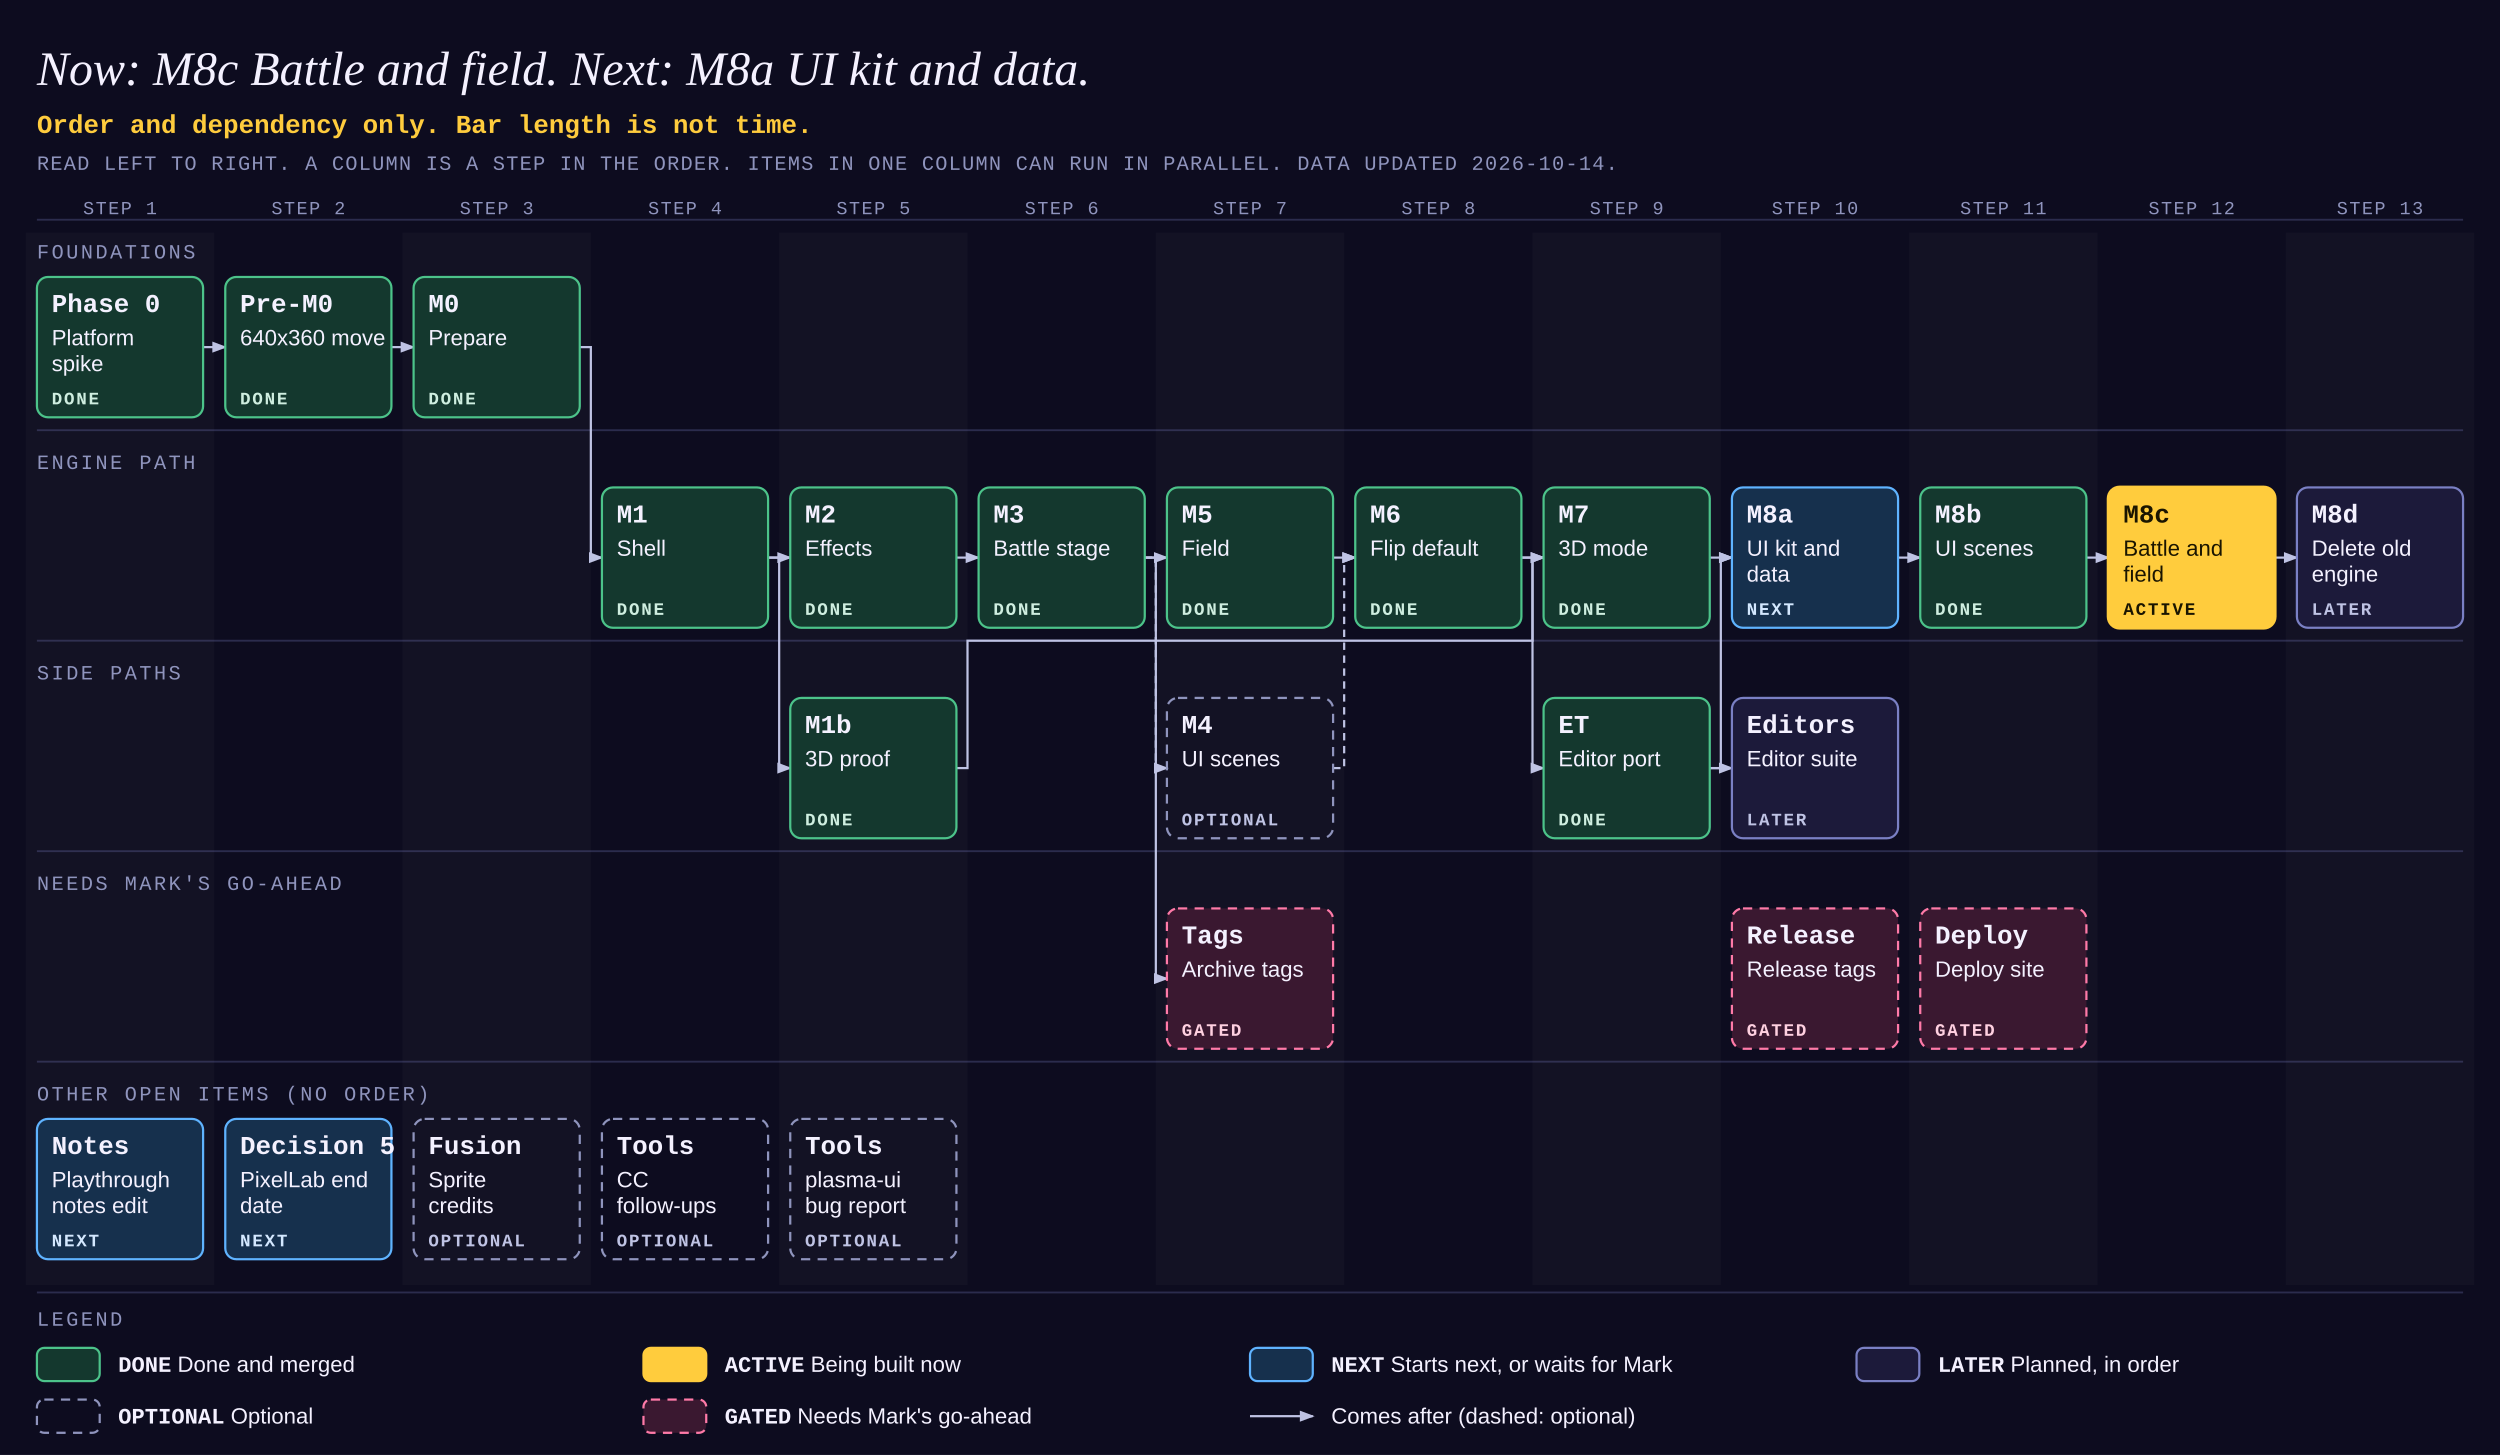
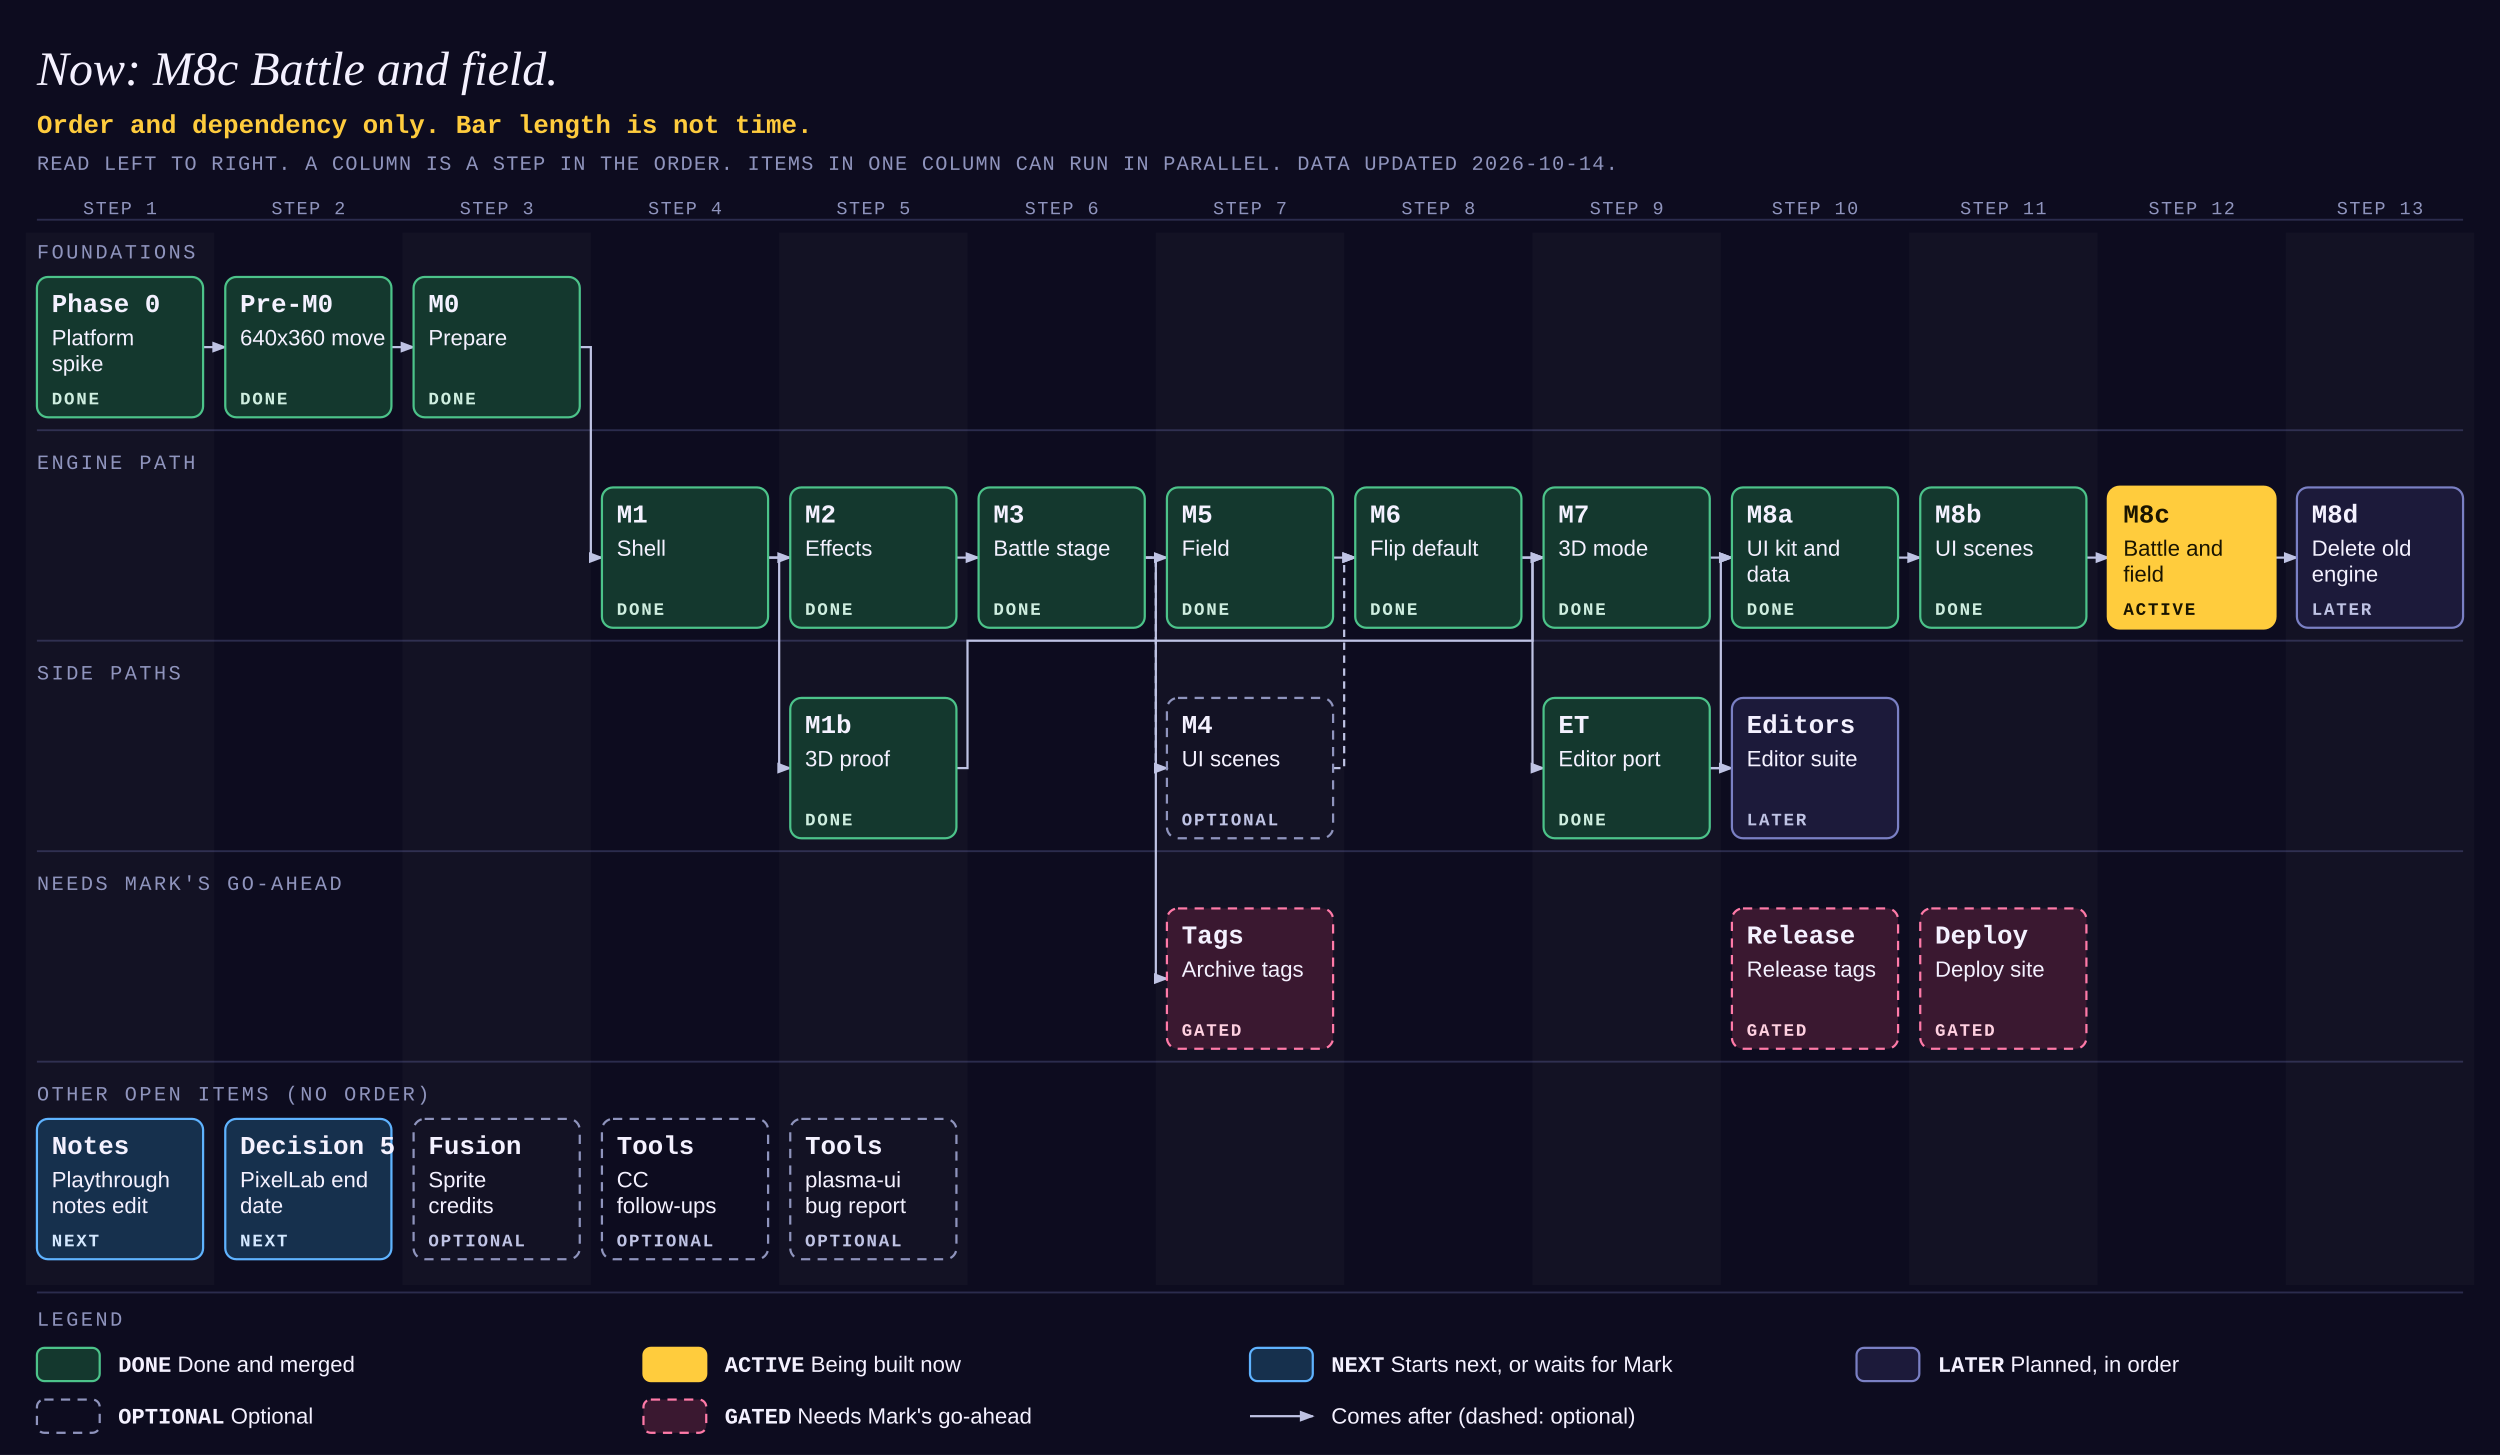
<svg xmlns="http://www.w3.org/2000/svg" viewBox="0 0 1354 788" width="1354" height="788" role="img" aria-labelledby="roadmap-title roadmap-desc">
  <defs>
    <marker id="arrow" markerWidth="8" markerHeight="6" refX="7" refY="3" orient="auto" markerUnits="userSpaceOnUse">
      <polygon points="0 0, 8 3, 0 6" fill="#bfc3e4" />
    </marker>
  </defs>
  <rect width="1354" height="788" fill="#0d0c1f" />
-   <text x="20" y="46" fill="#f4f1ff" font-size="26" font-style="italic" font-family="'Instrument Serif', Georgia, 'Times New Roman', serif">Now: M8c Battle and field. Next: M8a UI kit and data.</text>
+   <text x="20" y="46" fill="#f4f1ff" font-size="26" font-style="italic" font-family="'Instrument Serif', Georgia, 'Times New Roman', serif">Now: M8c Battle and field.</text>
  <text x="20" y="72" fill="#ffcc3d" font-size="14" font-weight="600" font-family="'Geist Mono', ui-monospace, Consolas, 'Courier New', monospace">Order and dependency only. Bar length is not time.</text>
  <text x="20" y="92" fill="#8f94bd" font-size="11" font-family="'Geist Mono', ui-monospace, Consolas, 'Courier New', monospace" letter-spacing="0.06em">READ LEFT TO RIGHT. A COLUMN IS A STEP IN THE ORDER. ITEMS IN ONE COLUMN CAN RUN IN PARALLEL. DATA UPDATED 2026-10-14.</text>
  <rect x="14" y="126" width="102" height="570" fill="#ffffff" fill-opacity="0.025" />
  <text x="65" y="116" fill="#8f94bd" font-size="10" text-anchor="middle" font-family="'Geist Mono', ui-monospace, Consolas, 'Courier New', monospace" letter-spacing="0.08em">STEP 1</text>
  <text x="167" y="116" fill="#8f94bd" font-size="10" text-anchor="middle" font-family="'Geist Mono', ui-monospace, Consolas, 'Courier New', monospace" letter-spacing="0.08em">STEP 2</text>
  <rect x="218" y="126" width="102" height="570" fill="#ffffff" fill-opacity="0.025" />
  <text x="269" y="116" fill="#8f94bd" font-size="10" text-anchor="middle" font-family="'Geist Mono', ui-monospace, Consolas, 'Courier New', monospace" letter-spacing="0.08em">STEP 3</text>
  <text x="371" y="116" fill="#8f94bd" font-size="10" text-anchor="middle" font-family="'Geist Mono', ui-monospace, Consolas, 'Courier New', monospace" letter-spacing="0.08em">STEP 4</text>
  <rect x="422" y="126" width="102" height="570" fill="#ffffff" fill-opacity="0.025" />
  <text x="473" y="116" fill="#8f94bd" font-size="10" text-anchor="middle" font-family="'Geist Mono', ui-monospace, Consolas, 'Courier New', monospace" letter-spacing="0.08em">STEP 5</text>
  <text x="575" y="116" fill="#8f94bd" font-size="10" text-anchor="middle" font-family="'Geist Mono', ui-monospace, Consolas, 'Courier New', monospace" letter-spacing="0.08em">STEP 6</text>
  <rect x="626" y="126" width="102" height="570" fill="#ffffff" fill-opacity="0.025" />
  <text x="677" y="116" fill="#8f94bd" font-size="10" text-anchor="middle" font-family="'Geist Mono', ui-monospace, Consolas, 'Courier New', monospace" letter-spacing="0.08em">STEP 7</text>
  <text x="779" y="116" fill="#8f94bd" font-size="10" text-anchor="middle" font-family="'Geist Mono', ui-monospace, Consolas, 'Courier New', monospace" letter-spacing="0.08em">STEP 8</text>
  <rect x="830" y="126" width="102" height="570" fill="#ffffff" fill-opacity="0.025" />
  <text x="881" y="116" fill="#8f94bd" font-size="10" text-anchor="middle" font-family="'Geist Mono', ui-monospace, Consolas, 'Courier New', monospace" letter-spacing="0.08em">STEP 9</text>
  <text x="983" y="116" fill="#8f94bd" font-size="10" text-anchor="middle" font-family="'Geist Mono', ui-monospace, Consolas, 'Courier New', monospace" letter-spacing="0.08em">STEP 10</text>
  <rect x="1034" y="126" width="102" height="570" fill="#ffffff" fill-opacity="0.025" />
  <text x="1085" y="116" fill="#8f94bd" font-size="10" text-anchor="middle" font-family="'Geist Mono', ui-monospace, Consolas, 'Courier New', monospace" letter-spacing="0.08em">STEP 11</text>
  <text x="1187" y="116" fill="#8f94bd" font-size="10" text-anchor="middle" font-family="'Geist Mono', ui-monospace, Consolas, 'Courier New', monospace" letter-spacing="0.08em">STEP 12</text>
  <rect x="1238" y="126" width="102" height="570" fill="#ffffff" fill-opacity="0.025" />
  <text x="1289" y="116" fill="#8f94bd" font-size="10" text-anchor="middle" font-family="'Geist Mono', ui-monospace, Consolas, 'Courier New', monospace" letter-spacing="0.08em">STEP 13</text>
  <line x1="20" y1="119" x2="1334" y2="119" stroke="#7a80c4" stroke-opacity="0.28" />
  <text x="20" y="140" fill="#8f94bd" font-size="11" font-family="'Geist Mono', ui-monospace, Consolas, 'Courier New', monospace" letter-spacing="0.12em">FOUNDATIONS</text>
  <line x1="20" y1="233" x2="1334" y2="233" stroke="#7a80c4" stroke-opacity="0.28" />
  <text x="20" y="254" fill="#8f94bd" font-size="11" font-family="'Geist Mono', ui-monospace, Consolas, 'Courier New', monospace" letter-spacing="0.12em">ENGINE PATH</text>
  <line x1="20" y1="347" x2="1334" y2="347" stroke="#7a80c4" stroke-opacity="0.28" />
  <text x="20" y="368" fill="#8f94bd" font-size="11" font-family="'Geist Mono', ui-monospace, Consolas, 'Courier New', monospace" letter-spacing="0.12em">SIDE PATHS</text>
  <line x1="20" y1="461" x2="1334" y2="461" stroke="#7a80c4" stroke-opacity="0.28" />
  <text x="20" y="482" fill="#8f94bd" font-size="11" font-family="'Geist Mono', ui-monospace, Consolas, 'Courier New', monospace" letter-spacing="0.12em">NEEDS MARK'S GO-AHEAD</text>
  <line x1="20" y1="575" x2="1334" y2="575" stroke="#7a80c4" stroke-opacity="0.28" />
  <text x="20" y="596" fill="#8f94bd" font-size="11" font-family="'Geist Mono', ui-monospace, Consolas, 'Courier New', monospace" letter-spacing="0.12em">OTHER OPEN ITEMS (NO ORDER)</text>
  <path d="M 110 188 H 122" fill="none" stroke="#bfc3e4" stroke-width="1.2" marker-end="url(#arrow)" />
  <path d="M 212 188 H 224" fill="none" stroke="#bfc3e4" stroke-width="1.2" marker-end="url(#arrow)" />
  <path d="M 314 188 H 320 V 302 H 326" fill="none" stroke="#bfc3e4" stroke-width="1.2" marker-end="url(#arrow)" />
  <path d="M 416 302 H 428" fill="none" stroke="#bfc3e4" stroke-width="1.2" marker-end="url(#arrow)" />
  <path d="M 518 302 H 530" fill="none" stroke="#bfc3e4" stroke-width="1.2" marker-end="url(#arrow)" />
  <path d="M 620 302 H 632" fill="none" stroke="#bfc3e4" stroke-width="1.2" marker-end="url(#arrow)" />
  <path d="M 722 302 H 734" fill="none" stroke="#bfc3e4" stroke-width="1.2" marker-end="url(#arrow)" />
  <path d="M 722 416 H 728 V 302 H 734" fill="none" stroke="#bfc3e4" stroke-width="1.2" stroke-dasharray="4 3" marker-end="url(#arrow)" />
  <path d="M 824 302 H 836" fill="none" stroke="#bfc3e4" stroke-width="1.2" marker-end="url(#arrow)" />
  <path d="M 518 416 H 524 V 347 H 830 V 302 H 836" fill="none" stroke="#bfc3e4" stroke-width="1.2" marker-end="url(#arrow)" />
  <path d="M 824 302 H 830 V 416 H 836" fill="none" stroke="#bfc3e4" stroke-width="1.2" marker-end="url(#arrow)" />
  <path d="M 926 302 H 938" fill="none" stroke="#bfc3e4" stroke-width="1.2" marker-end="url(#arrow)" />
  <path d="M 926 416 H 932 V 302 H 938" fill="none" stroke="#bfc3e4" stroke-width="1.2" marker-end="url(#arrow)" />
  <path d="M 1028 302 H 1040" fill="none" stroke="#bfc3e4" stroke-width="1.2" marker-end="url(#arrow)" />
  <path d="M 1130 302 H 1142" fill="none" stroke="#bfc3e4" stroke-width="1.2" marker-end="url(#arrow)" />
  <path d="M 1232 302 H 1244" fill="none" stroke="#bfc3e4" stroke-width="1.2" marker-end="url(#arrow)" />
  <path d="M 416 302 H 422 V 416 H 428" fill="none" stroke="#bfc3e4" stroke-width="1.2" marker-end="url(#arrow)" />
  <path d="M 620 302 H 626 V 416 H 632" fill="none" stroke="#bfc3e4" stroke-width="1.2" stroke-dasharray="4 3" marker-end="url(#arrow)" />
  <path d="M 620 302 H 626 V 530 H 632" fill="none" stroke="#bfc3e4" stroke-width="1.2" marker-end="url(#arrow)" />
  <path d="M 926 416 H 938" fill="none" stroke="#bfc3e4" stroke-width="1.2" marker-end="url(#arrow)" />
  <g id="item-Phase-0">
    <rect x="20" y="150" width="90" height="76" rx="6" fill="#14382e" stroke="#4cc38a" stroke-width="1.2" />
    <text x="28" y="169" fill="#f4f1ff" font-size="14" font-weight="700" font-family="'Geist Mono', ui-monospace, Consolas, 'Courier New', monospace">Phase 0</text>
    <text x="28" y="187" fill="#f4f1ff" font-size="12" font-family="Geist, 'Segoe UI', system-ui, -apple-system, Arial, sans-serif">Platform</text>
    <text x="28" y="201" fill="#f4f1ff" font-size="12" font-family="Geist, 'Segoe UI', system-ui, -apple-system, Arial, sans-serif">spike</text>
    <text x="28" y="219" fill="#cfeee0" font-size="9.5" font-weight="600" font-family="'Geist Mono', ui-monospace, Consolas, 'Courier New', monospace" letter-spacing="0.1em">DONE</text>
  </g>
  <g id="item-Pre-M0">
    <rect x="122" y="150" width="90" height="76" rx="6" fill="#14382e" stroke="#4cc38a" stroke-width="1.2" />
    <text x="130" y="169" fill="#f4f1ff" font-size="14" font-weight="700" font-family="'Geist Mono', ui-monospace, Consolas, 'Courier New', monospace">Pre-M0</text>
    <text x="130" y="187" fill="#f4f1ff" font-size="12" font-family="Geist, 'Segoe UI', system-ui, -apple-system, Arial, sans-serif">640x360 move</text>
    <text x="130" y="219" fill="#cfeee0" font-size="9.5" font-weight="600" font-family="'Geist Mono', ui-monospace, Consolas, 'Courier New', monospace" letter-spacing="0.1em">DONE</text>
  </g>
  <g id="item-M0">
    <rect x="224" y="150" width="90" height="76" rx="6" fill="#14382e" stroke="#4cc38a" stroke-width="1.2" />
    <text x="232" y="169" fill="#f4f1ff" font-size="14" font-weight="700" font-family="'Geist Mono', ui-monospace, Consolas, 'Courier New', monospace">M0</text>
    <text x="232" y="187" fill="#f4f1ff" font-size="12" font-family="Geist, 'Segoe UI', system-ui, -apple-system, Arial, sans-serif">Prepare</text>
    <text x="232" y="219" fill="#cfeee0" font-size="9.5" font-weight="600" font-family="'Geist Mono', ui-monospace, Consolas, 'Courier New', monospace" letter-spacing="0.1em">DONE</text>
  </g>
  <g id="item-M1">
    <rect x="326" y="264" width="90" height="76" rx="6" fill="#14382e" stroke="#4cc38a" stroke-width="1.2" />
    <text x="334" y="283" fill="#f4f1ff" font-size="14" font-weight="700" font-family="'Geist Mono', ui-monospace, Consolas, 'Courier New', monospace">M1</text>
    <text x="334" y="301" fill="#f4f1ff" font-size="12" font-family="Geist, 'Segoe UI', system-ui, -apple-system, Arial, sans-serif">Shell</text>
    <text x="334" y="333" fill="#cfeee0" font-size="9.5" font-weight="600" font-family="'Geist Mono', ui-monospace, Consolas, 'Courier New', monospace" letter-spacing="0.1em">DONE</text>
  </g>
  <g id="item-M2">
    <rect x="428" y="264" width="90" height="76" rx="6" fill="#14382e" stroke="#4cc38a" stroke-width="1.2" />
    <text x="436" y="283" fill="#f4f1ff" font-size="14" font-weight="700" font-family="'Geist Mono', ui-monospace, Consolas, 'Courier New', monospace">M2</text>
    <text x="436" y="301" fill="#f4f1ff" font-size="12" font-family="Geist, 'Segoe UI', system-ui, -apple-system, Arial, sans-serif">Effects</text>
    <text x="436" y="333" fill="#cfeee0" font-size="9.5" font-weight="600" font-family="'Geist Mono', ui-monospace, Consolas, 'Courier New', monospace" letter-spacing="0.1em">DONE</text>
  </g>
  <g id="item-M3">
    <rect x="530" y="264" width="90" height="76" rx="6" fill="#14382e" stroke="#4cc38a" stroke-width="1.2" />
    <text x="538" y="283" fill="#f4f1ff" font-size="14" font-weight="700" font-family="'Geist Mono', ui-monospace, Consolas, 'Courier New', monospace">M3</text>
    <text x="538" y="301" fill="#f4f1ff" font-size="12" font-family="Geist, 'Segoe UI', system-ui, -apple-system, Arial, sans-serif">Battle stage</text>
    <text x="538" y="333" fill="#cfeee0" font-size="9.5" font-weight="600" font-family="'Geist Mono', ui-monospace, Consolas, 'Courier New', monospace" letter-spacing="0.1em">DONE</text>
  </g>
  <g id="item-M5">
    <rect x="632" y="264" width="90" height="76" rx="6" fill="#14382e" stroke="#4cc38a" stroke-width="1.2" />
    <text x="640" y="283" fill="#f4f1ff" font-size="14" font-weight="700" font-family="'Geist Mono', ui-monospace, Consolas, 'Courier New', monospace">M5</text>
    <text x="640" y="301" fill="#f4f1ff" font-size="12" font-family="Geist, 'Segoe UI', system-ui, -apple-system, Arial, sans-serif">Field</text>
    <text x="640" y="333" fill="#cfeee0" font-size="9.5" font-weight="600" font-family="'Geist Mono', ui-monospace, Consolas, 'Courier New', monospace" letter-spacing="0.1em">DONE</text>
  </g>
  <g id="item-M6">
    <rect x="734" y="264" width="90" height="76" rx="6" fill="#14382e" stroke="#4cc38a" stroke-width="1.2" />
    <text x="742" y="283" fill="#f4f1ff" font-size="14" font-weight="700" font-family="'Geist Mono', ui-monospace, Consolas, 'Courier New', monospace">M6</text>
    <text x="742" y="301" fill="#f4f1ff" font-size="12" font-family="Geist, 'Segoe UI', system-ui, -apple-system, Arial, sans-serif">Flip default</text>
    <text x="742" y="333" fill="#cfeee0" font-size="9.5" font-weight="600" font-family="'Geist Mono', ui-monospace, Consolas, 'Courier New', monospace" letter-spacing="0.1em">DONE</text>
  </g>
  <g id="item-M7">
    <rect x="836" y="264" width="90" height="76" rx="6" fill="#14382e" stroke="#4cc38a" stroke-width="1.2" />
    <text x="844" y="283" fill="#f4f1ff" font-size="14" font-weight="700" font-family="'Geist Mono', ui-monospace, Consolas, 'Courier New', monospace">M7</text>
    <text x="844" y="301" fill="#f4f1ff" font-size="12" font-family="Geist, 'Segoe UI', system-ui, -apple-system, Arial, sans-serif">3D mode</text>
    <text x="844" y="333" fill="#cfeee0" font-size="9.5" font-weight="600" font-family="'Geist Mono', ui-monospace, Consolas, 'Courier New', monospace" letter-spacing="0.1em">DONE</text>
  </g>
  <g id="item-ET">
    <rect x="836" y="378" width="90" height="76" rx="6" fill="#14382e" stroke="#4cc38a" stroke-width="1.2" />
    <text x="844" y="397" fill="#f4f1ff" font-size="14" font-weight="700" font-family="'Geist Mono', ui-monospace, Consolas, 'Courier New', monospace">ET</text>
    <text x="844" y="415" fill="#f4f1ff" font-size="12" font-family="Geist, 'Segoe UI', system-ui, -apple-system, Arial, sans-serif">Editor port</text>
    <text x="844" y="447" fill="#cfeee0" font-size="9.5" font-weight="600" font-family="'Geist Mono', ui-monospace, Consolas, 'Courier New', monospace" letter-spacing="0.1em">DONE</text>
  </g>
  <g id="item-M8a">
-     <rect x="938" y="264" width="90" height="76" rx="6" fill="#16304d" stroke="#5fb3ff" stroke-width="1.2" />
+     <rect x="938" y="264" width="90" height="76" rx="6" fill="#14382e" stroke="#4cc38a" stroke-width="1.2" />
    <text x="946" y="283" fill="#f4f1ff" font-size="14" font-weight="700" font-family="'Geist Mono', ui-monospace, Consolas, 'Courier New', monospace">M8a</text>
    <text x="946" y="301" fill="#f4f1ff" font-size="12" font-family="Geist, 'Segoe UI', system-ui, -apple-system, Arial, sans-serif">UI kit and</text>
    <text x="946" y="315" fill="#f4f1ff" font-size="12" font-family="Geist, 'Segoe UI', system-ui, -apple-system, Arial, sans-serif">data</text>
-     <text x="946" y="333" fill="#d4e8ff" font-size="9.5" font-weight="600" font-family="'Geist Mono', ui-monospace, Consolas, 'Courier New', monospace" letter-spacing="0.1em">NEXT</text>
+     <text x="946" y="333" fill="#cfeee0" font-size="9.5" font-weight="600" font-family="'Geist Mono', ui-monospace, Consolas, 'Courier New', monospace" letter-spacing="0.1em">DONE</text>
  </g>
  <g id="item-M8b">
    <rect x="1040" y="264" width="90" height="76" rx="6" fill="#14382e" stroke="#4cc38a" stroke-width="1.2" />
    <text x="1048" y="283" fill="#f4f1ff" font-size="14" font-weight="700" font-family="'Geist Mono', ui-monospace, Consolas, 'Courier New', monospace">M8b</text>
    <text x="1048" y="301" fill="#f4f1ff" font-size="12" font-family="Geist, 'Segoe UI', system-ui, -apple-system, Arial, sans-serif">UI scenes</text>
    <text x="1048" y="333" fill="#cfeee0" font-size="9.5" font-weight="600" font-family="'Geist Mono', ui-monospace, Consolas, 'Courier New', monospace" letter-spacing="0.1em">DONE</text>
  </g>
  <g id="item-M8c">
    <rect x="1142" y="264" width="90" height="76" rx="6" fill="#ffcc3d" stroke="#ffcc3d" stroke-width="2" />
    <text x="1150" y="283" fill="#1a1500" font-size="14" font-weight="700" font-family="'Geist Mono', ui-monospace, Consolas, 'Courier New', monospace">M8c</text>
    <text x="1150" y="301" fill="#1a1500" font-size="12" font-family="Geist, 'Segoe UI', system-ui, -apple-system, Arial, sans-serif">Battle and</text>
    <text x="1150" y="315" fill="#1a1500" font-size="12" font-family="Geist, 'Segoe UI', system-ui, -apple-system, Arial, sans-serif">field</text>
    <text x="1150" y="333" fill="#1a1500" font-size="9.5" font-weight="600" font-family="'Geist Mono', ui-monospace, Consolas, 'Courier New', monospace" letter-spacing="0.1em">ACTIVE</text>
  </g>
  <g id="item-M8d">
    <rect x="1244" y="264" width="90" height="76" rx="6" fill="#1c1a3a" stroke="#7a80c4" stroke-width="1.2" />
    <text x="1252" y="283" fill="#f4f1ff" font-size="14" font-weight="700" font-family="'Geist Mono', ui-monospace, Consolas, 'Courier New', monospace">M8d</text>
    <text x="1252" y="301" fill="#f4f1ff" font-size="12" font-family="Geist, 'Segoe UI', system-ui, -apple-system, Arial, sans-serif">Delete old</text>
    <text x="1252" y="315" fill="#f4f1ff" font-size="12" font-family="Geist, 'Segoe UI', system-ui, -apple-system, Arial, sans-serif">engine</text>
    <text x="1252" y="333" fill="#bfc3e4" font-size="9.5" font-weight="600" font-family="'Geist Mono', ui-monospace, Consolas, 'Courier New', monospace" letter-spacing="0.1em">LATER</text>
  </g>
  <g id="item-M1b">
    <rect x="428" y="378" width="90" height="76" rx="6" fill="#14382e" stroke="#4cc38a" stroke-width="1.2" />
    <text x="436" y="397" fill="#f4f1ff" font-size="14" font-weight="700" font-family="'Geist Mono', ui-monospace, Consolas, 'Courier New', monospace">M1b</text>
    <text x="436" y="415" fill="#f4f1ff" font-size="12" font-family="Geist, 'Segoe UI', system-ui, -apple-system, Arial, sans-serif">3D proof</text>
    <text x="436" y="447" fill="#cfeee0" font-size="9.5" font-weight="600" font-family="'Geist Mono', ui-monospace, Consolas, 'Courier New', monospace" letter-spacing="0.1em">DONE</text>
  </g>
  <g id="item-M4">
    <rect x="632" y="378" width="90" height="76" rx="6" fill="none" stroke="#8f94bd" stroke-width="1.2" stroke-dasharray="5 4" />
    <text x="640" y="397" fill="#f4f1ff" font-size="14" font-weight="700" font-family="'Geist Mono', ui-monospace, Consolas, 'Courier New', monospace">M4</text>
    <text x="640" y="415" fill="#f4f1ff" font-size="12" font-family="Geist, 'Segoe UI', system-ui, -apple-system, Arial, sans-serif">UI scenes</text>
    <text x="640" y="447" fill="#bfc3e4" font-size="9.5" font-weight="600" font-family="'Geist Mono', ui-monospace, Consolas, 'Courier New', monospace" letter-spacing="0.1em">OPTIONAL</text>
  </g>
  <g id="item-archive-tags">
    <rect x="632" y="492" width="90" height="76" rx="6" fill="#3a1830" stroke="#ff7aa8" stroke-width="1.2" stroke-dasharray="5 4" />
    <text x="640" y="511" fill="#f4f1ff" font-size="14" font-weight="700" font-family="'Geist Mono', ui-monospace, Consolas, 'Courier New', monospace">Tags</text>
    <text x="640" y="529" fill="#f4f1ff" font-size="12" font-family="Geist, 'Segoe UI', system-ui, -apple-system, Arial, sans-serif">Archive tags</text>
    <text x="640" y="561" fill="#ffd0e0" font-size="9.5" font-weight="600" font-family="'Geist Mono', ui-monospace, Consolas, 'Courier New', monospace" letter-spacing="0.1em">GATED</text>
  </g>
  <g id="item-release-tags">
    <rect x="938" y="492" width="90" height="76" rx="6" fill="#3a1830" stroke="#ff7aa8" stroke-width="1.2" stroke-dasharray="5 4" />
    <text x="946" y="511" fill="#f4f1ff" font-size="14" font-weight="700" font-family="'Geist Mono', ui-monospace, Consolas, 'Courier New', monospace">Release</text>
    <text x="946" y="529" fill="#f4f1ff" font-size="12" font-family="Geist, 'Segoe UI', system-ui, -apple-system, Arial, sans-serif">Release tags</text>
    <text x="946" y="561" fill="#ffd0e0" font-size="9.5" font-weight="600" font-family="'Geist Mono', ui-monospace, Consolas, 'Courier New', monospace" letter-spacing="0.1em">GATED</text>
  </g>
  <g id="item-deploy">
    <rect x="1040" y="492" width="90" height="76" rx="6" fill="#3a1830" stroke="#ff7aa8" stroke-width="1.2" stroke-dasharray="5 4" />
    <text x="1048" y="511" fill="#f4f1ff" font-size="14" font-weight="700" font-family="'Geist Mono', ui-monospace, Consolas, 'Courier New', monospace">Deploy</text>
    <text x="1048" y="529" fill="#f4f1ff" font-size="12" font-family="Geist, 'Segoe UI', system-ui, -apple-system, Arial, sans-serif">Deploy site</text>
    <text x="1048" y="561" fill="#ffd0e0" font-size="9.5" font-weight="600" font-family="'Geist Mono', ui-monospace, Consolas, 'Courier New', monospace" letter-spacing="0.1em">GATED</text>
  </g>
  <g id="item-playthrough-notes">
    <rect x="20" y="606" width="90" height="76" rx="6" fill="#16304d" stroke="#5fb3ff" stroke-width="1.2" />
    <text x="28" y="625" fill="#f4f1ff" font-size="14" font-weight="700" font-family="'Geist Mono', ui-monospace, Consolas, 'Courier New', monospace">Notes</text>
    <text x="28" y="643" fill="#f4f1ff" font-size="12" font-family="Geist, 'Segoe UI', system-ui, -apple-system, Arial, sans-serif">Playthrough</text>
    <text x="28" y="657" fill="#f4f1ff" font-size="12" font-family="Geist, 'Segoe UI', system-ui, -apple-system, Arial, sans-serif">notes edit</text>
    <text x="28" y="675" fill="#d4e8ff" font-size="9.5" font-weight="600" font-family="'Geist Mono', ui-monospace, Consolas, 'Courier New', monospace" letter-spacing="0.1em">NEXT</text>
  </g>
  <g id="item-pixellab-end">
    <rect x="122" y="606" width="90" height="76" rx="6" fill="#16304d" stroke="#5fb3ff" stroke-width="1.2" />
    <text x="130" y="625" fill="#f4f1ff" font-size="14" font-weight="700" font-family="'Geist Mono', ui-monospace, Consolas, 'Courier New', monospace">Decision 5</text>
    <text x="130" y="643" fill="#f4f1ff" font-size="12" font-family="Geist, 'Segoe UI', system-ui, -apple-system, Arial, sans-serif">PixelLab end</text>
    <text x="130" y="657" fill="#f4f1ff" font-size="12" font-family="Geist, 'Segoe UI', system-ui, -apple-system, Arial, sans-serif">date</text>
    <text x="130" y="675" fill="#d4e8ff" font-size="9.5" font-weight="600" font-family="'Geist Mono', ui-monospace, Consolas, 'Courier New', monospace" letter-spacing="0.1em">NEXT</text>
  </g>
  <g id="item-sprite-fusion">
    <rect x="224" y="606" width="90" height="76" rx="6" fill="none" stroke="#8f94bd" stroke-width="1.2" stroke-dasharray="5 4" />
    <text x="232" y="625" fill="#f4f1ff" font-size="14" font-weight="700" font-family="'Geist Mono', ui-monospace, Consolas, 'Courier New', monospace">Fusion</text>
    <text x="232" y="643" fill="#f4f1ff" font-size="12" font-family="Geist, 'Segoe UI', system-ui, -apple-system, Arial, sans-serif">Sprite</text>
    <text x="232" y="657" fill="#f4f1ff" font-size="12" font-family="Geist, 'Segoe UI', system-ui, -apple-system, Arial, sans-serif">credits</text>
    <text x="232" y="675" fill="#bfc3e4" font-size="9.5" font-weight="600" font-family="'Geist Mono', ui-monospace, Consolas, 'Courier New', monospace" letter-spacing="0.1em">OPTIONAL</text>
  </g>
  <g id="item-cc-followups">
    <rect x="326" y="606" width="90" height="76" rx="6" fill="none" stroke="#8f94bd" stroke-width="1.2" stroke-dasharray="5 4" />
    <text x="334" y="625" fill="#f4f1ff" font-size="14" font-weight="700" font-family="'Geist Mono', ui-monospace, Consolas, 'Courier New', monospace">Tools</text>
    <text x="334" y="643" fill="#f4f1ff" font-size="12" font-family="Geist, 'Segoe UI', system-ui, -apple-system, Arial, sans-serif">CC</text>
    <text x="334" y="657" fill="#f4f1ff" font-size="12" font-family="Geist, 'Segoe UI', system-ui, -apple-system, Arial, sans-serif">follow-ups</text>
    <text x="334" y="675" fill="#bfc3e4" font-size="9.5" font-weight="600" font-family="'Geist Mono', ui-monospace, Consolas, 'Courier New', monospace" letter-spacing="0.1em">OPTIONAL</text>
  </g>
  <g id="item-plasma-bug">
    <rect x="428" y="606" width="90" height="76" rx="6" fill="none" stroke="#8f94bd" stroke-width="1.2" stroke-dasharray="5 4" />
    <text x="436" y="625" fill="#f4f1ff" font-size="14" font-weight="700" font-family="'Geist Mono', ui-monospace, Consolas, 'Courier New', monospace">Tools</text>
    <text x="436" y="643" fill="#f4f1ff" font-size="12" font-family="Geist, 'Segoe UI', system-ui, -apple-system, Arial, sans-serif">plasma-ui</text>
    <text x="436" y="657" fill="#f4f1ff" font-size="12" font-family="Geist, 'Segoe UI', system-ui, -apple-system, Arial, sans-serif">bug report</text>
    <text x="436" y="675" fill="#bfc3e4" font-size="9.5" font-weight="600" font-family="'Geist Mono', ui-monospace, Consolas, 'Courier New', monospace" letter-spacing="0.1em">OPTIONAL</text>
  </g>
  <g id="item-Editors">
    <rect x="938" y="378" width="90" height="76" rx="6" fill="#1c1a3a" stroke="#7a80c4" stroke-width="1.2" />
    <text x="946" y="397" fill="#f4f1ff" font-size="14" font-weight="700" font-family="'Geist Mono', ui-monospace, Consolas, 'Courier New', monospace">Editors</text>
    <text x="946" y="415" fill="#f4f1ff" font-size="12" font-family="Geist, 'Segoe UI', system-ui, -apple-system, Arial, sans-serif">Editor suite</text>
    <text x="946" y="447" fill="#bfc3e4" font-size="9.5" font-weight="600" font-family="'Geist Mono', ui-monospace, Consolas, 'Courier New', monospace" letter-spacing="0.1em">LATER</text>
  </g>
  <line x1="20" y1="700" x2="1334" y2="700" stroke="#7a80c4" stroke-opacity="0.28" />
  <text x="20" y="718" fill="#8f94bd" font-size="11" font-family="'Geist Mono', ui-monospace, Consolas, 'Courier New', monospace" letter-spacing="0.12em">LEGEND</text>
  <rect x="20" y="730" width="34" height="18" rx="4" fill="#14382e" stroke="#4cc38a" stroke-width="1.2" />
  <text x="64" y="743" fill="#f4f1ff" font-size="12" font-family="Geist, 'Segoe UI', system-ui, -apple-system, Arial, sans-serif">
    <tspan font-family="'Geist Mono', ui-monospace, Consolas, 'Courier New', monospace" font-weight="600">DONE</tspan>  Done and merged</text>
  <rect x="348.5" y="730" width="34" height="18" rx="4" fill="#ffcc3d" stroke="#ffcc3d" stroke-width="1.2" />
  <text x="392.5" y="743" fill="#f4f1ff" font-size="12" font-family="Geist, 'Segoe UI', system-ui, -apple-system, Arial, sans-serif">
    <tspan font-family="'Geist Mono', ui-monospace, Consolas, 'Courier New', monospace" font-weight="600">ACTIVE</tspan>  Being built now</text>
  <rect x="677" y="730" width="34" height="18" rx="4" fill="#16304d" stroke="#5fb3ff" stroke-width="1.2" />
  <text x="721" y="743" fill="#f4f1ff" font-size="12" font-family="Geist, 'Segoe UI', system-ui, -apple-system, Arial, sans-serif">
    <tspan font-family="'Geist Mono', ui-monospace, Consolas, 'Courier New', monospace" font-weight="600">NEXT</tspan>  Starts next, or waits for Mark</text>
  <rect x="1005.5" y="730" width="34" height="18" rx="4" fill="#1c1a3a" stroke="#7a80c4" stroke-width="1.2" />
  <text x="1049.5" y="743" fill="#f4f1ff" font-size="12" font-family="Geist, 'Segoe UI', system-ui, -apple-system, Arial, sans-serif">
    <tspan font-family="'Geist Mono', ui-monospace, Consolas, 'Courier New', monospace" font-weight="600">LATER</tspan>  Planned, in order</text>
  <rect x="20" y="758" width="34" height="18" rx="4" fill="none" stroke="#8f94bd" stroke-width="1.2" stroke-dasharray="5 4" />
  <text x="64" y="771" fill="#f4f1ff" font-size="12" font-family="Geist, 'Segoe UI', system-ui, -apple-system, Arial, sans-serif">
    <tspan font-family="'Geist Mono', ui-monospace, Consolas, 'Courier New', monospace" font-weight="600">OPTIONAL</tspan>  Optional</text>
  <rect x="348.5" y="758" width="34" height="18" rx="4" fill="#3a1830" stroke="#ff7aa8" stroke-width="1.2" stroke-dasharray="5 4" />
  <text x="392.5" y="771" fill="#f4f1ff" font-size="12" font-family="Geist, 'Segoe UI', system-ui, -apple-system, Arial, sans-serif">
    <tspan font-family="'Geist Mono', ui-monospace, Consolas, 'Courier New', monospace" font-weight="600">GATED</tspan>  Needs Mark's go-ahead</text>
  <path d="M 677 767 H 711" fill="none" stroke="#bfc3e4" stroke-width="1.2" marker-end="url(#arrow)" />
  <text x="721" y="771" fill="#f4f1ff" font-size="12" font-family="Geist, 'Segoe UI', system-ui, -apple-system, Arial, sans-serif">Comes after (dashed: optional)</text>
</svg>
